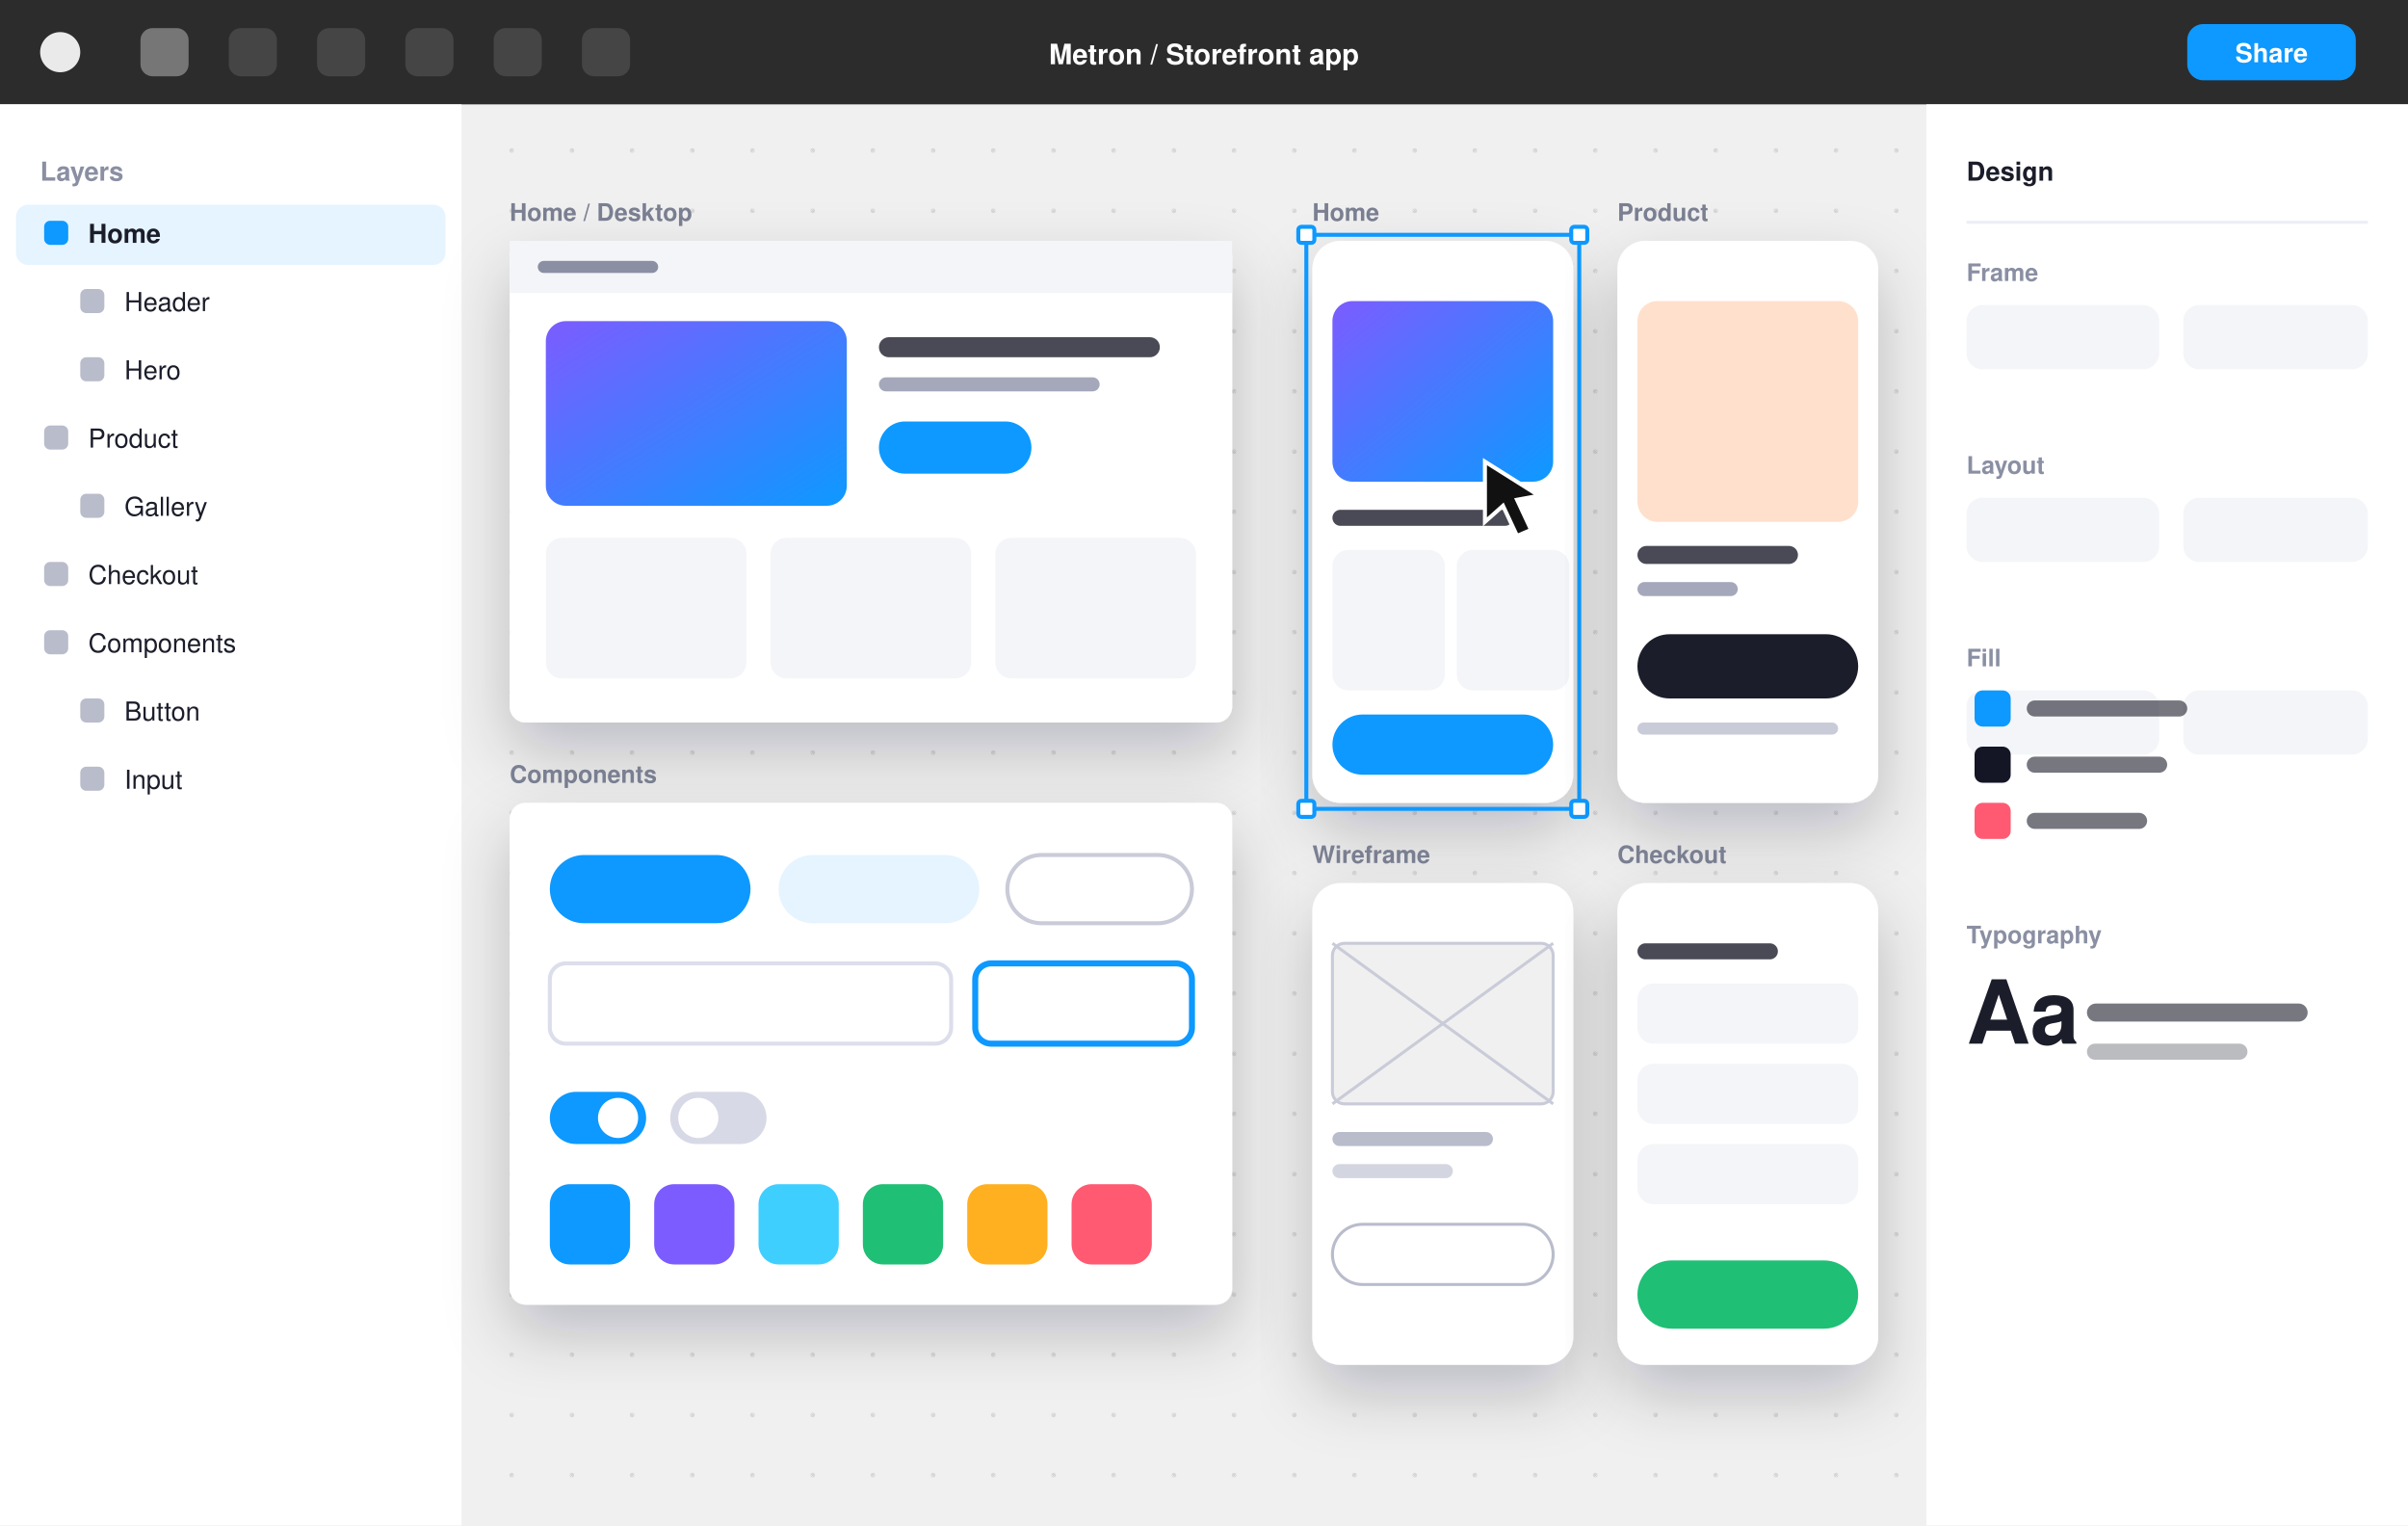
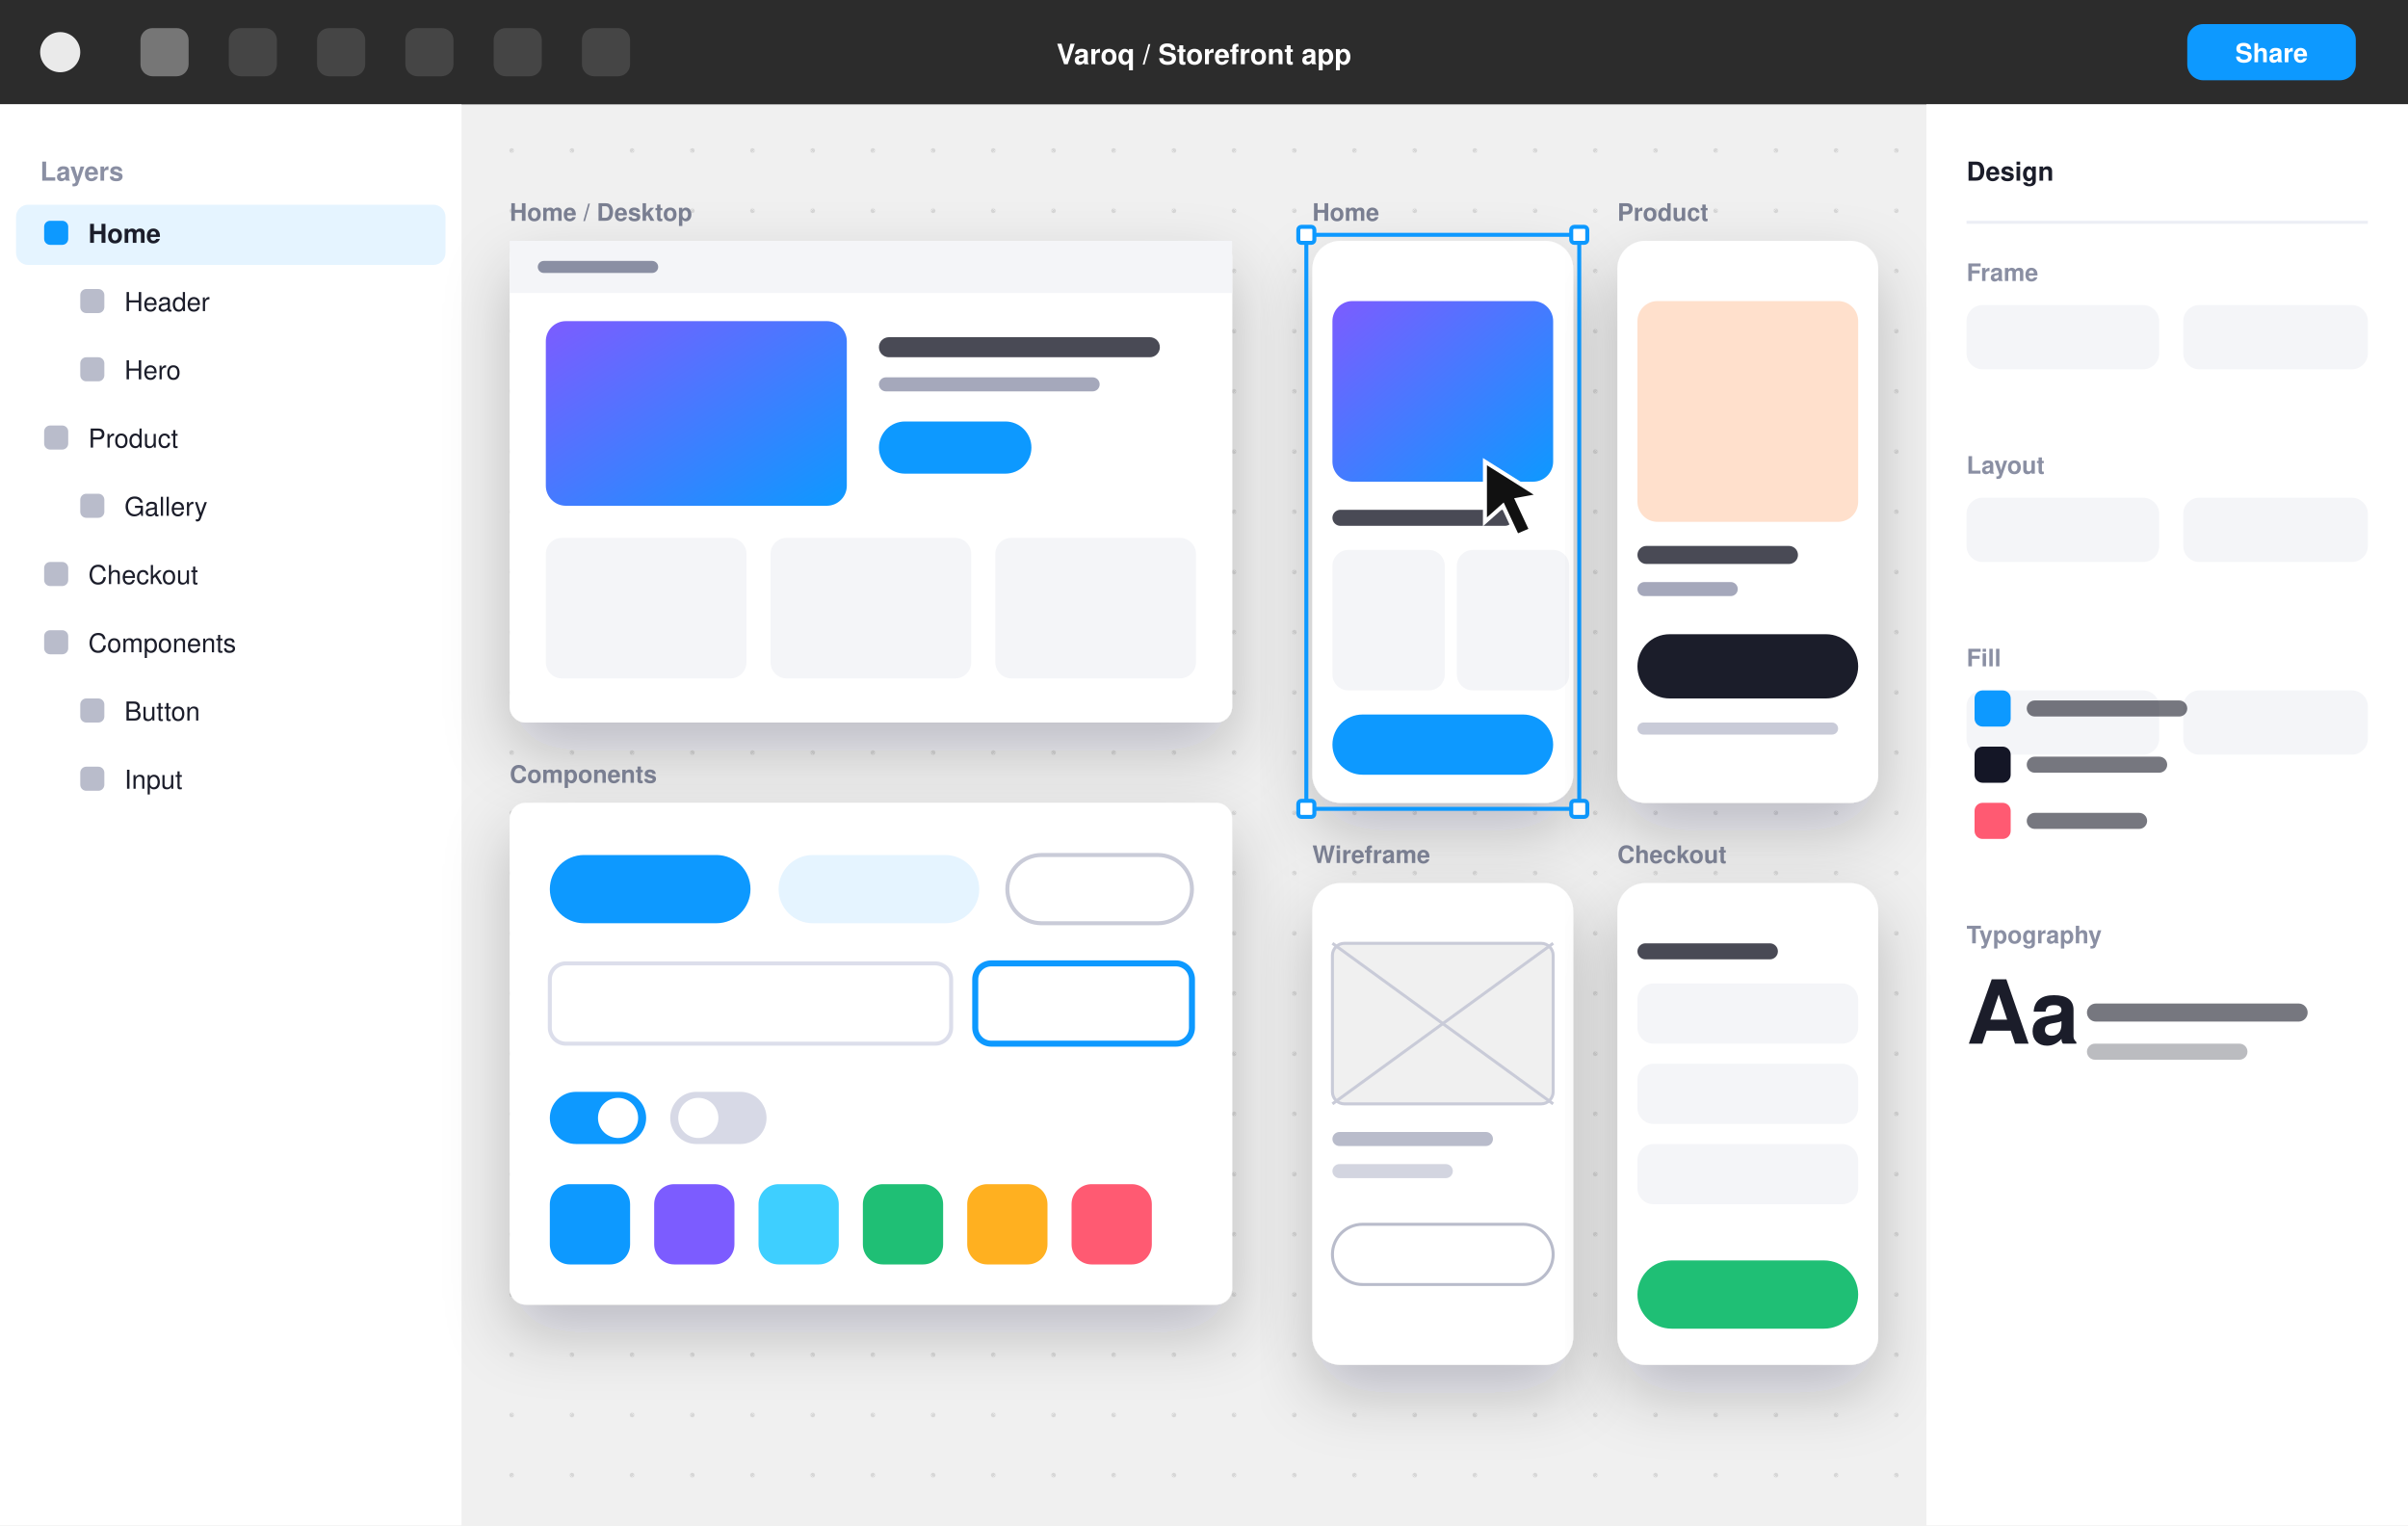
<svg xmlns="http://www.w3.org/2000/svg" viewBox="0 0 1200 760" width="1200" height="760">
  <defs>
    <filter id="sh" x="-20%" y="-20%" width="140%" height="150%">
      <feDropShadow dx="0" dy="14" stdDeviation="16" flood-color="#0b1020" flood-opacity=".22" />
    </filter>
    <pattern id="dots" width="30" height="30" patternUnits="userSpaceOnUse">
      <circle cx="15" cy="15" r="1.1" fill="#d3d3d3" />
    </pattern>
    <linearGradient id="gr" x1="0" y1="0" x2="1" y2="1">
      <stop offset="0" stop-color="#7c5cff" />
      <stop offset="1" stop-color="#0d99ff" />
    </linearGradient>
  </defs>
  <rect x="0" y="0" width="1200" height="760" rx="0" fill="#f0f0f0" opacity="1" />
  <rect x="0" y="0" width="1200" height="52" rx="0" fill="#2c2c2c" opacity="1" />
  <circle cx="30" cy="26" r="10" fill="#fff" opacity="0.9" />
  <rect x="70" y="14" width="24" height="24" rx="6" fill="#fff" opacity="0.35" />
  <rect x="114" y="14" width="24" height="24" rx="6" fill="#fff" opacity="0.12" />
  <rect x="158" y="14" width="24" height="24" rx="6" fill="#fff" opacity="0.12" />
  <rect x="202" y="14" width="24" height="24" rx="6" fill="#fff" opacity="0.12" />
  <rect x="246" y="14" width="24" height="24" rx="6" fill="#fff" opacity="0.12" />
  <rect x="290" y="14" width="24" height="24" rx="6" fill="#fff" opacity="0.12" />
-   <text x="600" y="32" font-family="Helvetica Neue, Helvetica, Arial, sans-serif" font-size="14" font-weight="600" fill="#fff" text-anchor="middle" letter-spacing="0">Metron / Storefront app</text>
+   <text x="600" y="32" font-family="Helvetica Neue, Helvetica, Arial, sans-serif" font-size="14" font-weight="600" fill="#fff" text-anchor="middle" letter-spacing="0">Varoq / Storefront app</text>
  <rect x="1090" y="12" width="84" height="28" rx="8" fill="#0d99ff" opacity="1" />
  <text x="1132" y="31" font-family="Helvetica Neue, Helvetica, Arial, sans-serif" font-size="13" font-weight="700" fill="#fff" text-anchor="middle" letter-spacing="0">Share</text>
  <rect x="0" y="52" width="230" height="708" rx="0" fill="#fff" opacity="1" />
  <text x="20" y="90" font-family="Helvetica Neue, Helvetica, Arial, sans-serif" font-size="13" font-weight="700" fill="#8a8fa3" text-anchor="start" letter-spacing="0">Layers</text>
  <rect x="8" y="102" width="214" height="30" rx="6" fill="#e5f4ff" opacity="1" />
  <rect x="22" y="110" width="12" height="12" rx="3" fill="#0d99ff" opacity="1" />
  <text x="44" y="121" font-family="Helvetica Neue, Helvetica, Arial, sans-serif" font-size="13" font-weight="700" fill="#1b1d2a" text-anchor="start" letter-spacing="0">Home</text>
  <rect x="40" y="144" width="12" height="12" rx="3" fill="#b9bccb" opacity="1" />
  <text x="62" y="155" font-family="Helvetica Neue, Helvetica, Arial, sans-serif" font-size="13" font-weight="500" fill="#1b1d2a" text-anchor="start" letter-spacing="0">Header</text>
  <rect x="40" y="178" width="12" height="12" rx="3" fill="#b9bccb" opacity="1" />
  <text x="62" y="189" font-family="Helvetica Neue, Helvetica, Arial, sans-serif" font-size="13" font-weight="500" fill="#1b1d2a" text-anchor="start" letter-spacing="0">Hero</text>
  <rect x="22" y="212" width="12" height="12" rx="3" fill="#b9bccb" opacity="1" />
  <text x="44" y="223" font-family="Helvetica Neue, Helvetica, Arial, sans-serif" font-size="13" font-weight="500" fill="#1b1d2a" text-anchor="start" letter-spacing="0">Product</text>
  <rect x="40" y="246" width="12" height="12" rx="3" fill="#b9bccb" opacity="1" />
  <text x="62" y="257" font-family="Helvetica Neue, Helvetica, Arial, sans-serif" font-size="13" font-weight="500" fill="#1b1d2a" text-anchor="start" letter-spacing="0">Gallery</text>
  <rect x="22" y="280" width="12" height="12" rx="3" fill="#b9bccb" opacity="1" />
  <text x="44" y="291" font-family="Helvetica Neue, Helvetica, Arial, sans-serif" font-size="13" font-weight="500" fill="#1b1d2a" text-anchor="start" letter-spacing="0">Checkout</text>
  <rect x="22" y="314" width="12" height="12" rx="3" fill="#b9bccb" opacity="1" />
  <text x="44" y="325" font-family="Helvetica Neue, Helvetica, Arial, sans-serif" font-size="13" font-weight="500" fill="#1b1d2a" text-anchor="start" letter-spacing="0">Components</text>
  <rect x="40" y="348" width="12" height="12" rx="3" fill="#b9bccb" opacity="1" />
  <text x="62" y="359" font-family="Helvetica Neue, Helvetica, Arial, sans-serif" font-size="13" font-weight="500" fill="#1b1d2a" text-anchor="start" letter-spacing="0">Button</text>
  <rect x="40" y="382" width="12" height="12" rx="3" fill="#b9bccb" opacity="1" />
  <text x="62" y="393" font-family="Helvetica Neue, Helvetica, Arial, sans-serif" font-size="13" font-weight="500" fill="#1b1d2a" text-anchor="start" letter-spacing="0">Input</text>
  <rect x="960" y="52" width="240" height="708" rx="0" fill="#fff" opacity="1" />
  <text x="980" y="90" font-family="Helvetica Neue, Helvetica, Arial, sans-serif" font-size="13" font-weight="700" fill="#1b1d2a" text-anchor="start" letter-spacing="0">Design</text>
  <rect x="980" y="110" width="200" height="1.5" rx="0" fill="#eceef5" opacity="1" />
  <text x="980" y="140" font-family="Helvetica Neue, Helvetica, Arial, sans-serif" font-size="12" font-weight="700" fill="#8a8fa3" text-anchor="start" letter-spacing="0">Frame</text>
  <rect x="980" y="152" width="96" height="32" rx="8" fill="#f4f5f8" opacity="1" />
  <rect x="1088" y="152" width="92" height="32" rx="8" fill="#f4f5f8" opacity="1" />
  <text x="980" y="236" font-family="Helvetica Neue, Helvetica, Arial, sans-serif" font-size="12" font-weight="700" fill="#8a8fa3" text-anchor="start" letter-spacing="0">Layout</text>
  <rect x="980" y="248" width="96" height="32" rx="8" fill="#f4f5f8" opacity="1" />
  <rect x="1088" y="248" width="92" height="32" rx="8" fill="#f4f5f8" opacity="1" />
  <text x="980" y="332" font-family="Helvetica Neue, Helvetica, Arial, sans-serif" font-size="12" font-weight="700" fill="#8a8fa3" text-anchor="start" letter-spacing="0">Fill</text>
  <rect x="980" y="344" width="96" height="32" rx="8" fill="#f4f5f8" opacity="1" />
  <rect x="1088" y="344" width="92" height="32" rx="8" fill="#f4f5f8" opacity="1" />
  <rect x="984" y="344" width="18" height="18" rx="4" fill="#0d99ff" opacity="1" />
  <rect x="1010" y="349" width="80" height="8" rx="4.0" fill="#1b1d2a" opacity="0.6" />
  <rect x="984" y="372" width="18" height="18" rx="4" fill="#141626" opacity="1" />
  <rect x="1010" y="377" width="70" height="8" rx="4.0" fill="#1b1d2a" opacity="0.6" />
  <rect x="984" y="400" width="18" height="18" rx="4" fill="#ff5a72" opacity="1" />
  <rect x="1010" y="405" width="60" height="8" rx="4.0" fill="#1b1d2a" opacity="0.6" />
  <text x="980" y="470" font-family="Helvetica Neue, Helvetica, Arial, sans-serif" font-size="12" font-weight="700" fill="#8a8fa3" text-anchor="start" letter-spacing="0">Typography</text>
  <text x="980" y="520" font-family="Helvetica Neue, Helvetica, Arial, sans-serif" font-size="44" font-weight="700" fill="#1b1d2a" text-anchor="start" letter-spacing="0">Aa</text>
  <rect x="1040" y="500" width="110" height="9" rx="4.5" fill="#1b1d2a" opacity="0.6" />
  <rect x="1040" y="520" width="80" height="8" rx="4.0" fill="#1b1d2a" opacity="0.3" />
  <rect x="230" y="52" width="730" height="708" fill="url(#dots)" />
  <text x="254" y="110" font-family="Helvetica Neue, Helvetica, Arial, sans-serif" font-size="12" font-weight="600" fill="#7a7f92" text-anchor="start" letter-spacing="0">Home / Desktop</text>
  <g filter="url(#sh)">
    <rect x="254" y="120" width="360" height="240" rx="8" fill="#fff" opacity="1" />
  </g>
  <rect x="254" y="120" width="360" height="26" rx="0" fill="#f4f5f8" opacity="1" />
  <rect x="268" y="130" width="60" height="6" rx="3.0" fill="#8a8fa3" opacity="1" />
  <rect x="272" y="160" width="150" height="92" rx="10" fill="url(#gr)" opacity="1" />
  <rect x="438" y="168" width="140" height="10" rx="5.0" fill="#1b1d2a" opacity="0.8" />
  <rect x="438" y="188" width="110" height="7" rx="3.5" fill="#a5a8bb" opacity="1" />
  <rect x="438" y="210" width="76" height="26" rx="13" fill="#0d99ff" opacity="1" />
  <rect x="272" y="268" width="100" height="70" rx="8" fill="#f4f5f8" opacity="1" />
  <rect x="384" y="268" width="100" height="70" rx="8" fill="#f4f5f8" opacity="1" />
  <rect x="496" y="268" width="100" height="70" rx="8" fill="#f4f5f8" opacity="1" />
  <text x="254" y="390" font-family="Helvetica Neue, Helvetica, Arial, sans-serif" font-size="12" font-weight="600" fill="#7a7f92" text-anchor="start" letter-spacing="0">Components</text>
  <g filter="url(#sh)">
    <rect x="254" y="400" width="360" height="250" rx="8" fill="#fff" opacity="1" />
  </g>
  <rect x="274" y="426" width="100" height="34" rx="17" fill="#0d99ff" opacity="1" />
  <rect x="388" y="426" width="100" height="34" rx="17" fill="#e5f4ff" opacity="1" />
  <rect x="502" y="426" width="92" height="34" rx="17" fill="none" opacity="1" stroke="#c9cbd8" stroke-width="2" />
  <rect x="274" y="480" width="200" height="40" rx="8" fill="#fff" opacity="1" stroke="#dcdeeb" stroke-width="2" />
  <rect x="486" y="480" width="108" height="40" rx="8" fill="#fff" opacity="1" stroke="#0d99ff" stroke-width="3" />
  <rect x="274" y="544" width="48" height="26" rx="13" fill="#0d99ff" opacity="1" />
  <circle cx="308" cy="557" r="10" fill="#fff" opacity="1" />
  <rect x="334" y="544" width="48" height="26" rx="13" fill="#d7d9e6" opacity="1" />
  <circle cx="348" cy="557" r="10" fill="#fff" opacity="1" />
  <rect x="274" y="590" width="40" height="40" rx="10" fill="#0d99ff" opacity="1" />
  <rect x="326" y="590" width="40" height="40" rx="10" fill="#7c5cff" opacity="1" />
  <rect x="378" y="590" width="40" height="40" rx="10" fill="#3ecfff" opacity="1" />
  <rect x="430" y="590" width="40" height="40" rx="10" fill="#1fbf75" opacity="1" />
  <rect x="482" y="590" width="40" height="40" rx="10" fill="#ffb020" opacity="1" />
  <rect x="534" y="590" width="40" height="40" rx="10" fill="#ff5a72" opacity="1" />
  <text x="654" y="110" font-family="Helvetica Neue, Helvetica, Arial, sans-serif" font-size="12" font-weight="600" fill="#7a7f92" text-anchor="start" letter-spacing="0">Home</text>
  <g filter="url(#sh)">
    <rect x="654" y="120" width="130" height="280" rx="14" fill="#fff" opacity="1" />
  </g>
  <rect x="664" y="150" width="110" height="90" rx="10" fill="url(#gr)" opacity="1" />
  <rect x="664" y="254" width="90" height="8" rx="4.0" fill="#1b1d2a" opacity="0.8" />
  <rect x="664" y="274" width="56" height="70" rx="8" fill="#f4f5f8" opacity="1" />
  <rect x="726" y="274" width="56" height="70" rx="8" fill="#f4f5f8" opacity="1" />
  <rect x="664" y="356" width="110" height="30" rx="15" fill="#0d99ff" opacity="1" />
  <rect x="651" y="117" width="136" height="286" rx="2" fill="none" opacity="1" stroke="#0d99ff" stroke-width="2" />
  <rect x="647" y="113" width="8" height="8" rx="1.5" fill="#fff" opacity="1" stroke="#0d99ff" stroke-width="2" />
  <rect x="783" y="113" width="8" height="8" rx="1.5" fill="#fff" opacity="1" stroke="#0d99ff" stroke-width="2" />
  <rect x="647" y="399" width="8" height="8" rx="1.5" fill="#fff" opacity="1" stroke="#0d99ff" stroke-width="2" />
  <rect x="783" y="399" width="8" height="8" rx="1.5" fill="#fff" opacity="1" stroke="#0d99ff" stroke-width="2" />
  <text x="806" y="110" font-family="Helvetica Neue, Helvetica, Arial, sans-serif" font-size="12" font-weight="600" fill="#7a7f92" text-anchor="start" letter-spacing="0">Product</text>
  <g filter="url(#sh)">
    <rect x="806" y="120" width="130" height="280" rx="14" fill="#fff" opacity="1" />
  </g>
  <rect x="816" y="150" width="110" height="110" rx="10" fill="#ffe0cc" opacity="1" />
  <rect x="816" y="272" width="80" height="9" rx="4.5" fill="#1b1d2a" opacity="0.8" />
  <rect x="816" y="290" width="50" height="7" rx="3.5" fill="#a5a8bb" opacity="1" />
  <rect x="816" y="316" width="110" height="32" rx="16" fill="#1b1d2a" opacity="1" />
  <rect x="816" y="360" width="100" height="6" rx="3.0" fill="#c9cbd8" opacity="1" />
  <text x="654" y="430" font-family="Helvetica Neue, Helvetica, Arial, sans-serif" font-size="12" font-weight="600" fill="#7a7f92" text-anchor="start" letter-spacing="0">Wireframe</text>
  <g filter="url(#sh)">
    <rect x="654" y="440" width="130" height="240" rx="14" fill="#fff" opacity="1" />
  </g>
  <rect x="664" y="470" width="110" height="80" rx="6" fill="#f0f0f0" opacity="1" stroke="#c9cbd8" stroke-width="1.5" />
  <line x1="664" y1="470" x2="774" y2="550" stroke="#c9cbd8" stroke-width="1.5" />
  <line x1="774" y1="470" x2="664" y2="550" stroke="#c9cbd8" stroke-width="1.5" />
  <rect x="664" y="564" width="80" height="7" rx="3.5" fill="#b9bccb" opacity="1" />
  <rect x="664" y="580" width="60" height="7" rx="3.5" fill="#d3d5e0" opacity="1" />
  <rect x="664" y="610" width="110" height="30" rx="15" fill="none" opacity="1" stroke="#b9bccb" stroke-width="1.5" />
  <text x="806" y="430" font-family="Helvetica Neue, Helvetica, Arial, sans-serif" font-size="12" font-weight="600" fill="#7a7f92" text-anchor="start" letter-spacing="0">Checkout</text>
  <g filter="url(#sh)">
    <rect x="806" y="440" width="130" height="240" rx="14" fill="#fff" opacity="1" />
  </g>
  <rect x="816" y="470" width="70" height="8" rx="4.0" fill="#1b1d2a" opacity="0.8" />
  <rect x="816" y="490" width="110" height="30" rx="8" fill="#f4f5f8" opacity="1" />
  <rect x="816" y="530" width="110" height="30" rx="8" fill="#f4f5f8" opacity="1" />
  <rect x="816" y="570" width="110" height="30" rx="8" fill="#f4f5f8" opacity="1" />
  <rect x="816" y="628" width="110" height="34" rx="17" fill="#1fbf75" opacity="1" />
  <path d="M760 250 l0 30 l9 -8 l7 15 l7 -3 l-7 -15 l11 -2 z" fill="#111" stroke="#fff" stroke-width="2" transform="translate(-20 -20)" />
</svg>
